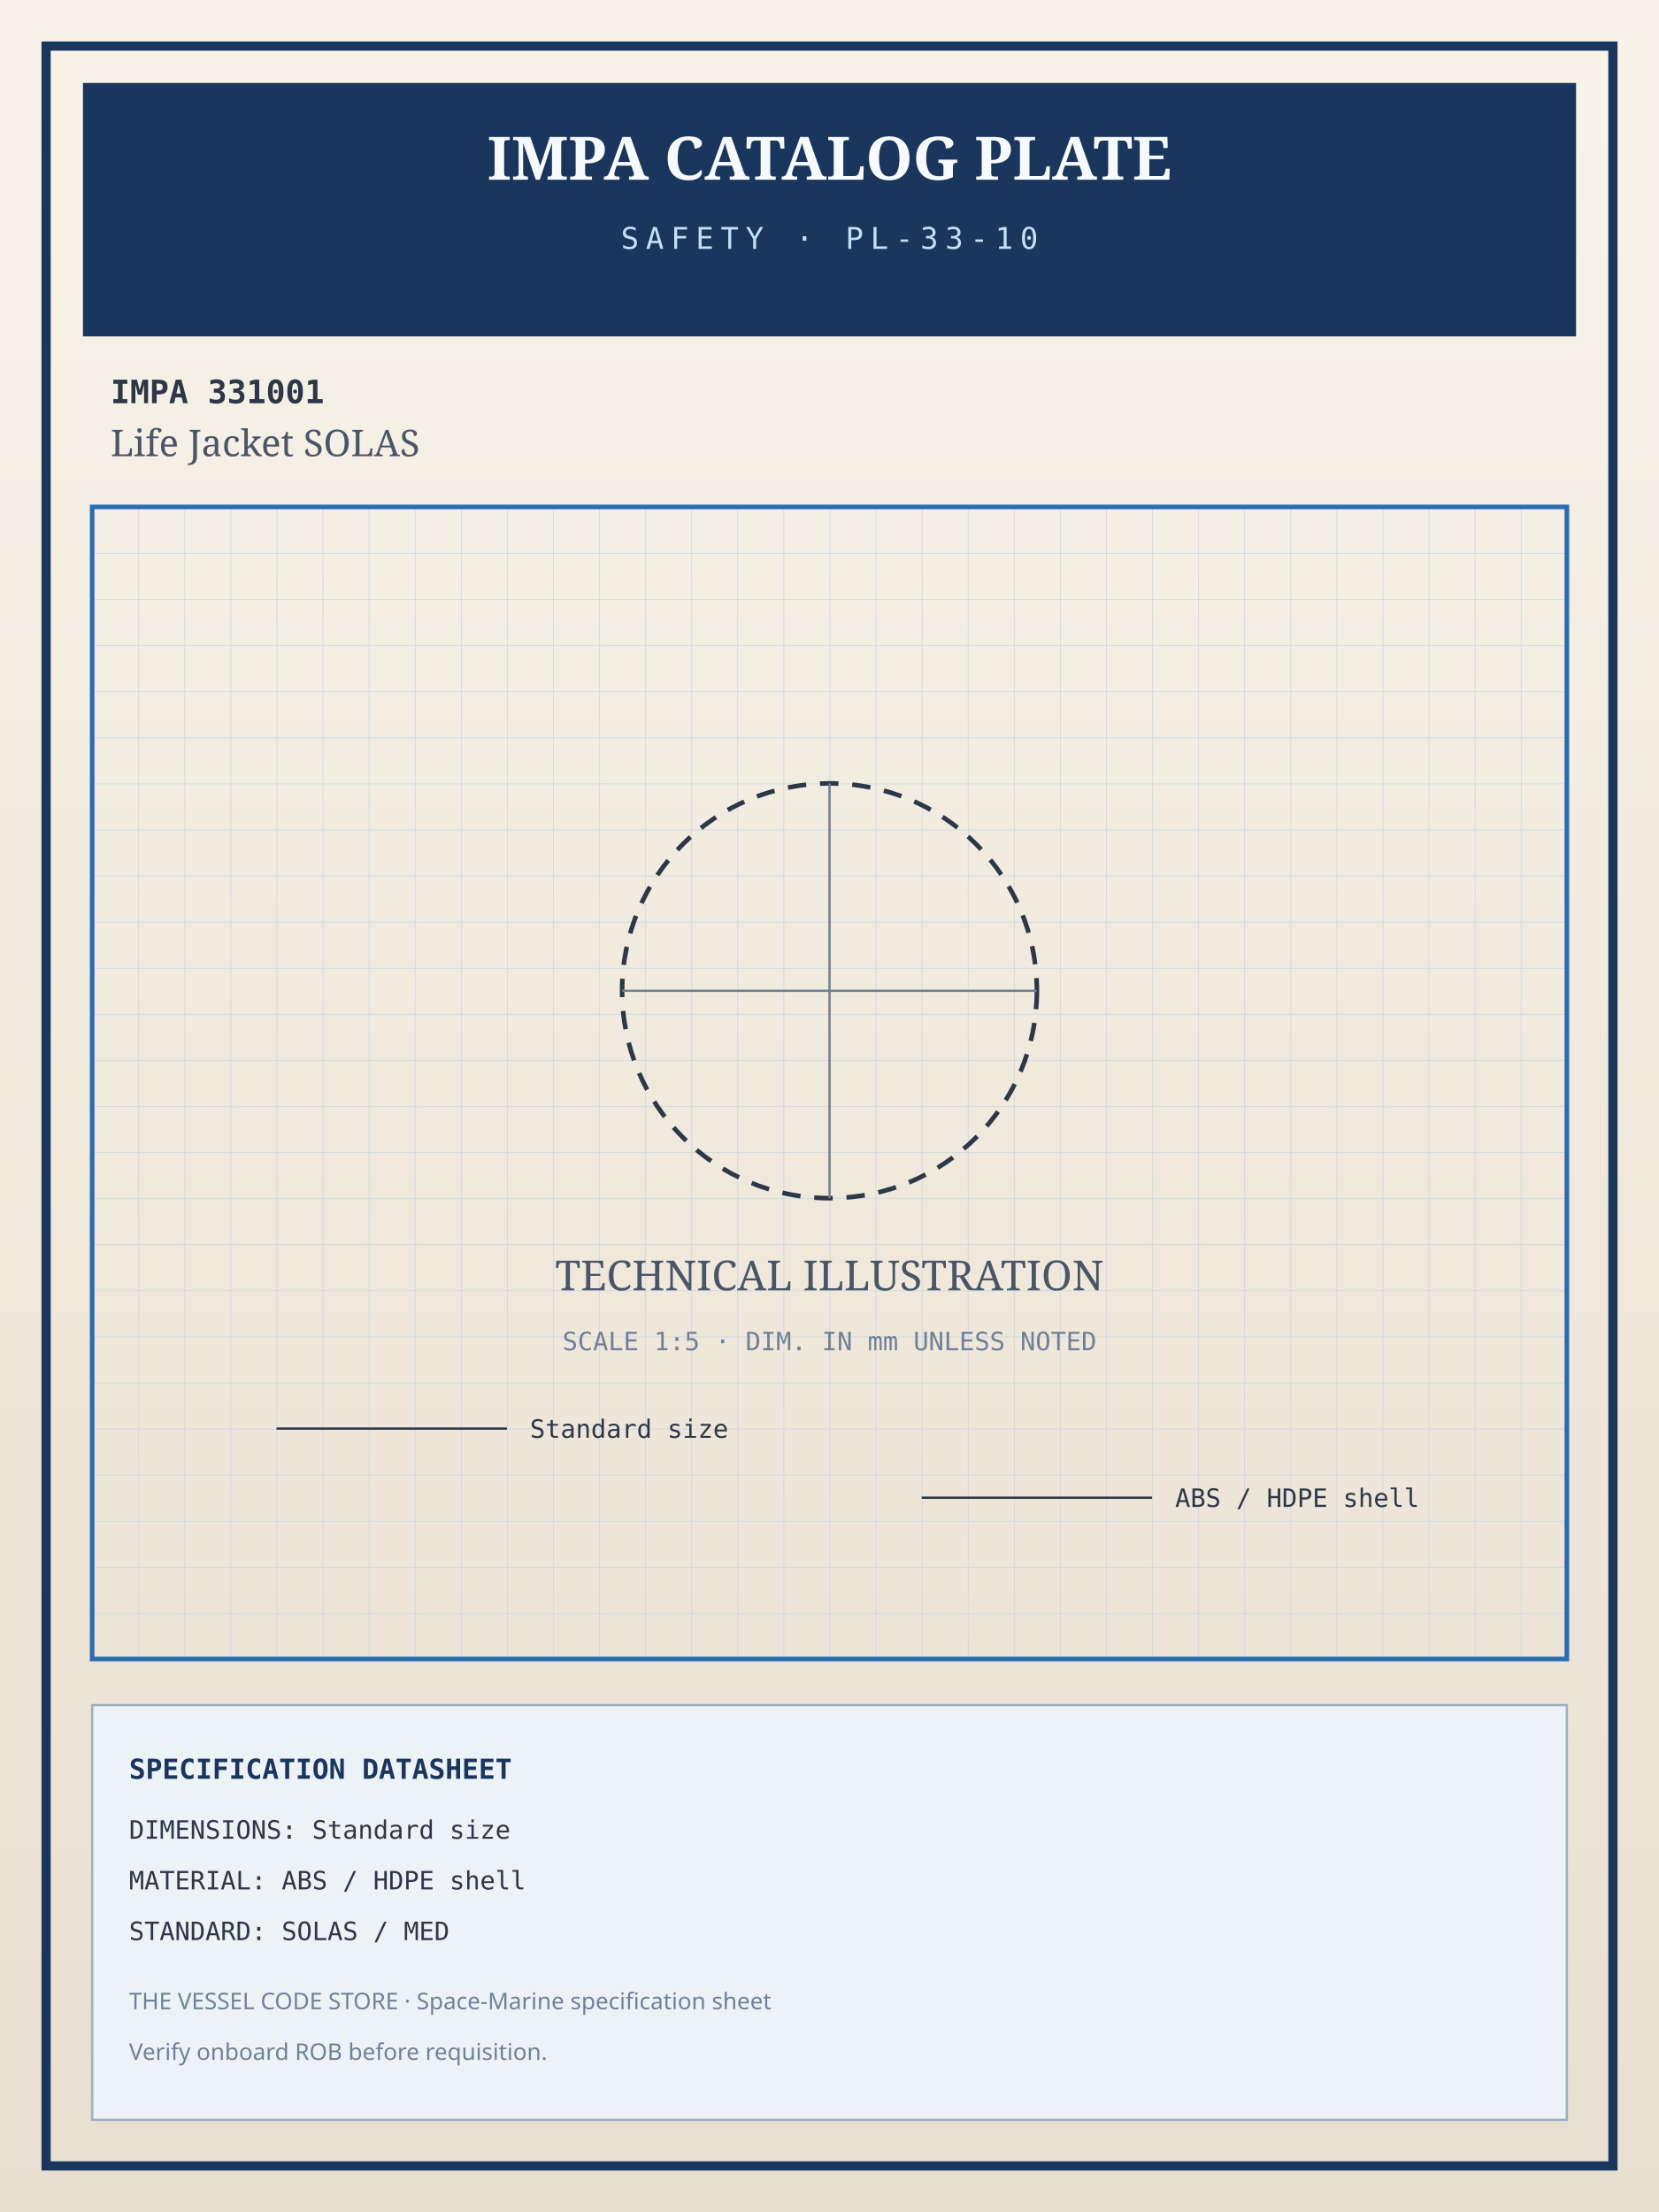
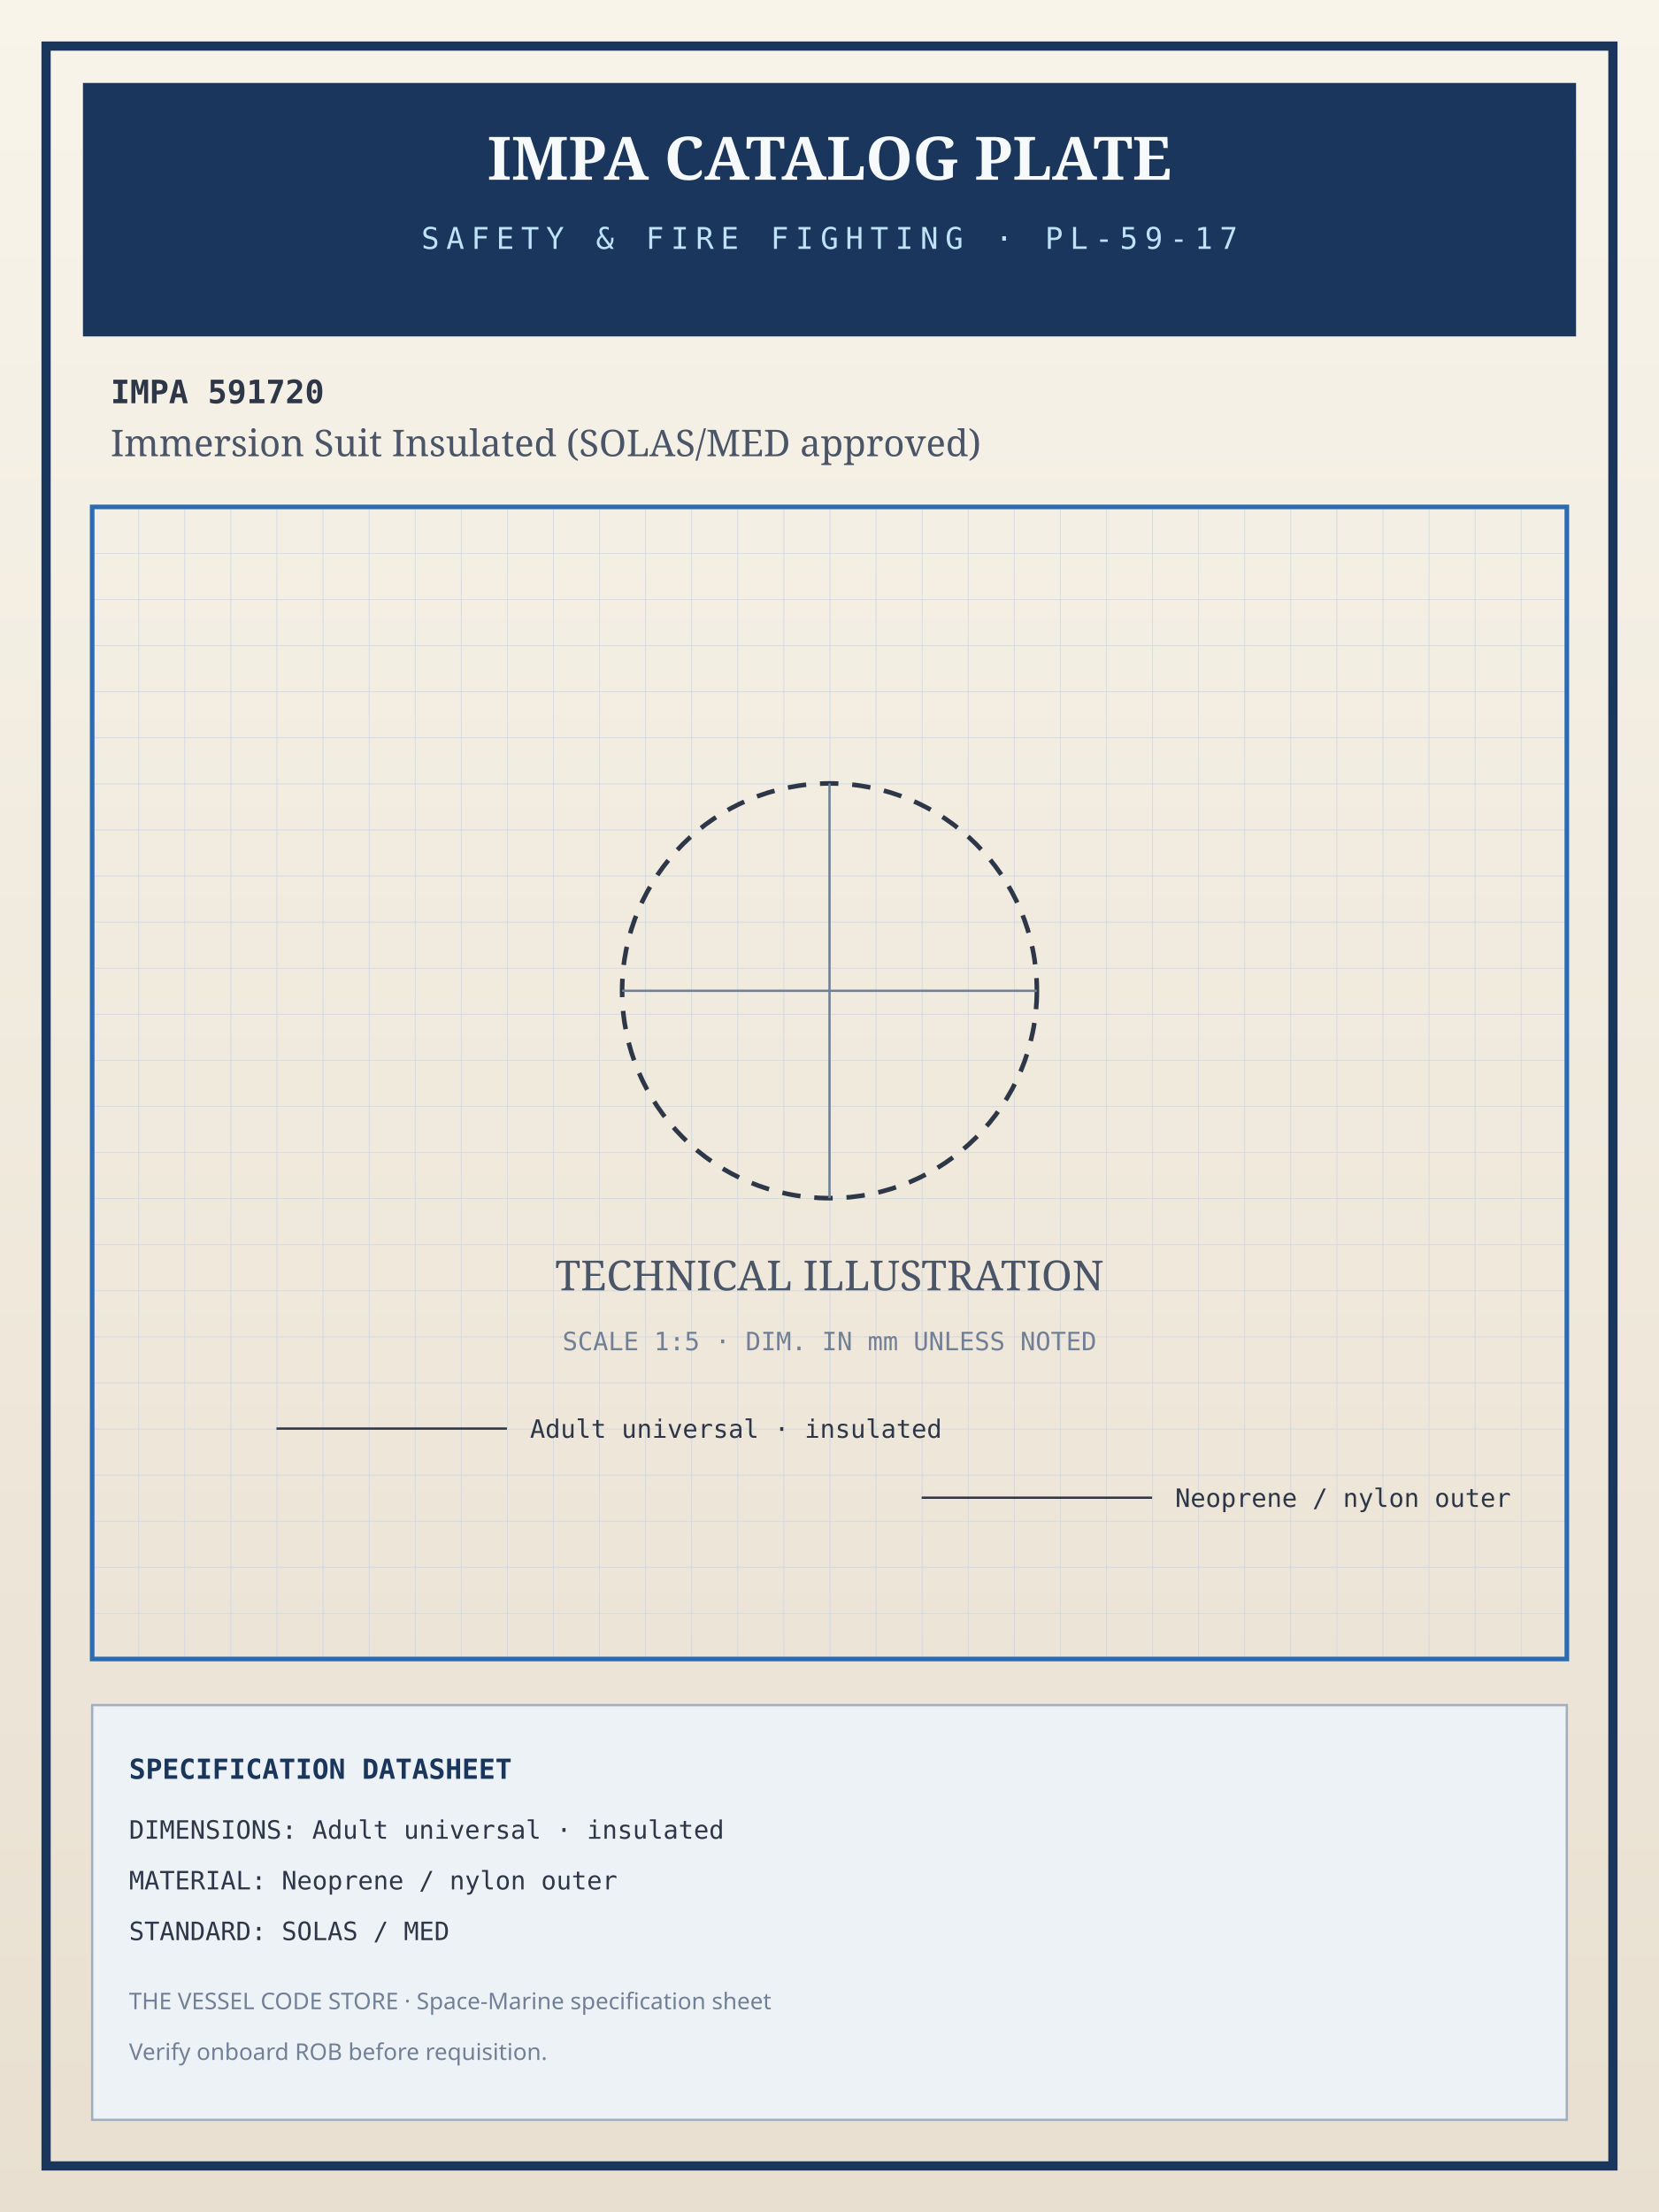
- <svg xmlns="http://www.w3.org/2000/svg" viewBox="0 0 720 960" role="img" aria-label="Life Jacket SOLAS catalog plate">
+ <svg xmlns="http://www.w3.org/2000/svg" viewBox="0 0 720 960" role="img" aria-label="Immersion Suit Insulated (SOLAS/MED approved) catalog plate">
  <defs>
-     <pattern id="grid-331001" width="20" height="20" patternUnits="userSpaceOnUse">
+     <pattern id="grid-591720" width="20" height="20" patternUnits="userSpaceOnUse">
      <path d="M 20 0 L 0 0 0 20" fill="none" stroke="#c5d4e8" stroke-width="0.5" />
    </pattern>
-     <linearGradient id="paper-331001" x1="0" y1="0" x2="0" y2="1">
+     <linearGradient id="paper-591720" x1="0" y1="0" x2="0" y2="1">
      <stop offset="0%" stop-color="#f8f4ea" />
      <stop offset="100%" stop-color="#e8dfd0" />
    </linearGradient>
  </defs>
-   <rect width="720" height="960" fill="url(#paper-331001)" />
+   <rect width="720" height="960" fill="url(#paper-591720)" />
  <rect x="20" y="20" width="680" height="920" fill="none" stroke="#1a365d" stroke-width="4" />
  <rect x="36" y="36" width="648" height="110" fill="#1a365d" />
  <text x="360" y="78" text-anchor="middle" fill="#f7fafc" font-family="Georgia, serif" font-size="26" font-weight="700">IMPA CATALOG PLATE</text>
-   <text x="360" y="108" text-anchor="middle" fill="#bee3f8" font-family="ui-monospace, monospace" font-size="13" letter-spacing="3">SAFETY · PL-33-10</text>
-   <text x="48" y="175" fill="#2d3748" font-family="ui-monospace,monospace" font-size="14" font-weight="700">IMPA 331001</text>
-   <text x="48" y="198" fill="#4a5568" font-family="Georgia,serif" font-size="16">Life Jacket SOLAS</text>
-   <rect x="40" y="220" width="640" height="500" fill="url(#grid-331001)" stroke="#2b6cb0" stroke-width="2" />
+   <text x="360" y="108" text-anchor="middle" fill="#bee3f8" font-family="ui-monospace, monospace" font-size="13" letter-spacing="3">SAFETY &amp; FIRE FIGHTING · PL-59-17</text>
+   <text x="48" y="175" fill="#2d3748" font-family="ui-monospace,monospace" font-size="14" font-weight="700">IMPA 591720</text>
+   <text x="48" y="198" fill="#4a5568" font-family="Georgia,serif" font-size="16">Immersion Suit Insulated (SOLAS/MED approved)</text>
+   <rect x="40" y="220" width="640" height="500" fill="url(#grid-591720)" stroke="#2b6cb0" stroke-width="2" />
  <circle cx="360" cy="430" r="90" fill="none" stroke="#2d3748" stroke-width="2" stroke-dasharray="8 6" />
  <line x1="270" y1="430" x2="450" y2="430" stroke="#718096" stroke-width="1" />
  <line x1="360" y1="340" x2="360" y2="520" stroke="#718096" stroke-width="1" />
  <text x="360" y="560" text-anchor="middle" fill="#4a5568" font-family="Georgia, serif" font-size="18">TECHNICAL ILLUSTRATION</text>
  <text x="360" y="586" text-anchor="middle" fill="#718096" font-family="ui-monospace, monospace" font-size="11">SCALE 1:5 · DIM. IN mm UNLESS NOTED</text>
  <line x1="120" y1="620" x2="220" y2="620" stroke="#2d3748" stroke-width="1" />
-   <text x="230" y="624" fill="#2d3748" font-family="ui-monospace,monospace" font-size="11">Standard size</text>
+   <text x="230" y="624" fill="#2d3748" font-family="ui-monospace,monospace" font-size="11">Adult universal · insulated</text>
  <line x1="400" y1="650" x2="500" y2="650" stroke="#2d3748" stroke-width="1" />
-   <text x="510" y="654" fill="#2d3748" font-family="ui-monospace,monospace" font-size="11">ABS / HDPE shell</text>
+   <text x="510" y="654" fill="#2d3748" font-family="ui-monospace,monospace" font-size="11">Neoprene / nylon outer</text>
  <rect x="40" y="740" width="640" height="180" fill="#edf2f7" stroke="#a0aec0" stroke-width="1" />
  <text x="56" y="772" fill="#1a365d" font-family="ui-monospace,monospace" font-size="12" font-weight="700">SPECIFICATION DATASHEET</text>
-   <text x="56" y="798" fill="#2d3748" font-family="ui-monospace,monospace" font-size="11">DIMENSIONS: Standard size</text>
-   <text x="56" y="820" fill="#2d3748" font-family="ui-monospace,monospace" font-size="11">MATERIAL: ABS / HDPE shell</text>
+   <text x="56" y="798" fill="#2d3748" font-family="ui-monospace,monospace" font-size="11">DIMENSIONS: Adult universal · insulated</text>
+   <text x="56" y="820" fill="#2d3748" font-family="ui-monospace,monospace" font-size="11">MATERIAL: Neoprene / nylon outer</text>
  <text x="56" y="842" fill="#2d3748" font-family="ui-monospace,monospace" font-size="11">STANDARD: SOLAS / MED</text>
  <text x="56" y="872" fill="#718096" font-family="ui-sans-serif,system-ui" font-size="10">THE VESSEL CODE STORE · Space-Marine specification sheet</text>
  <text x="56" y="894" fill="#718096" font-family="ui-sans-serif,system-ui" font-size="10">Verify onboard ROB before requisition.</text>
</svg>
